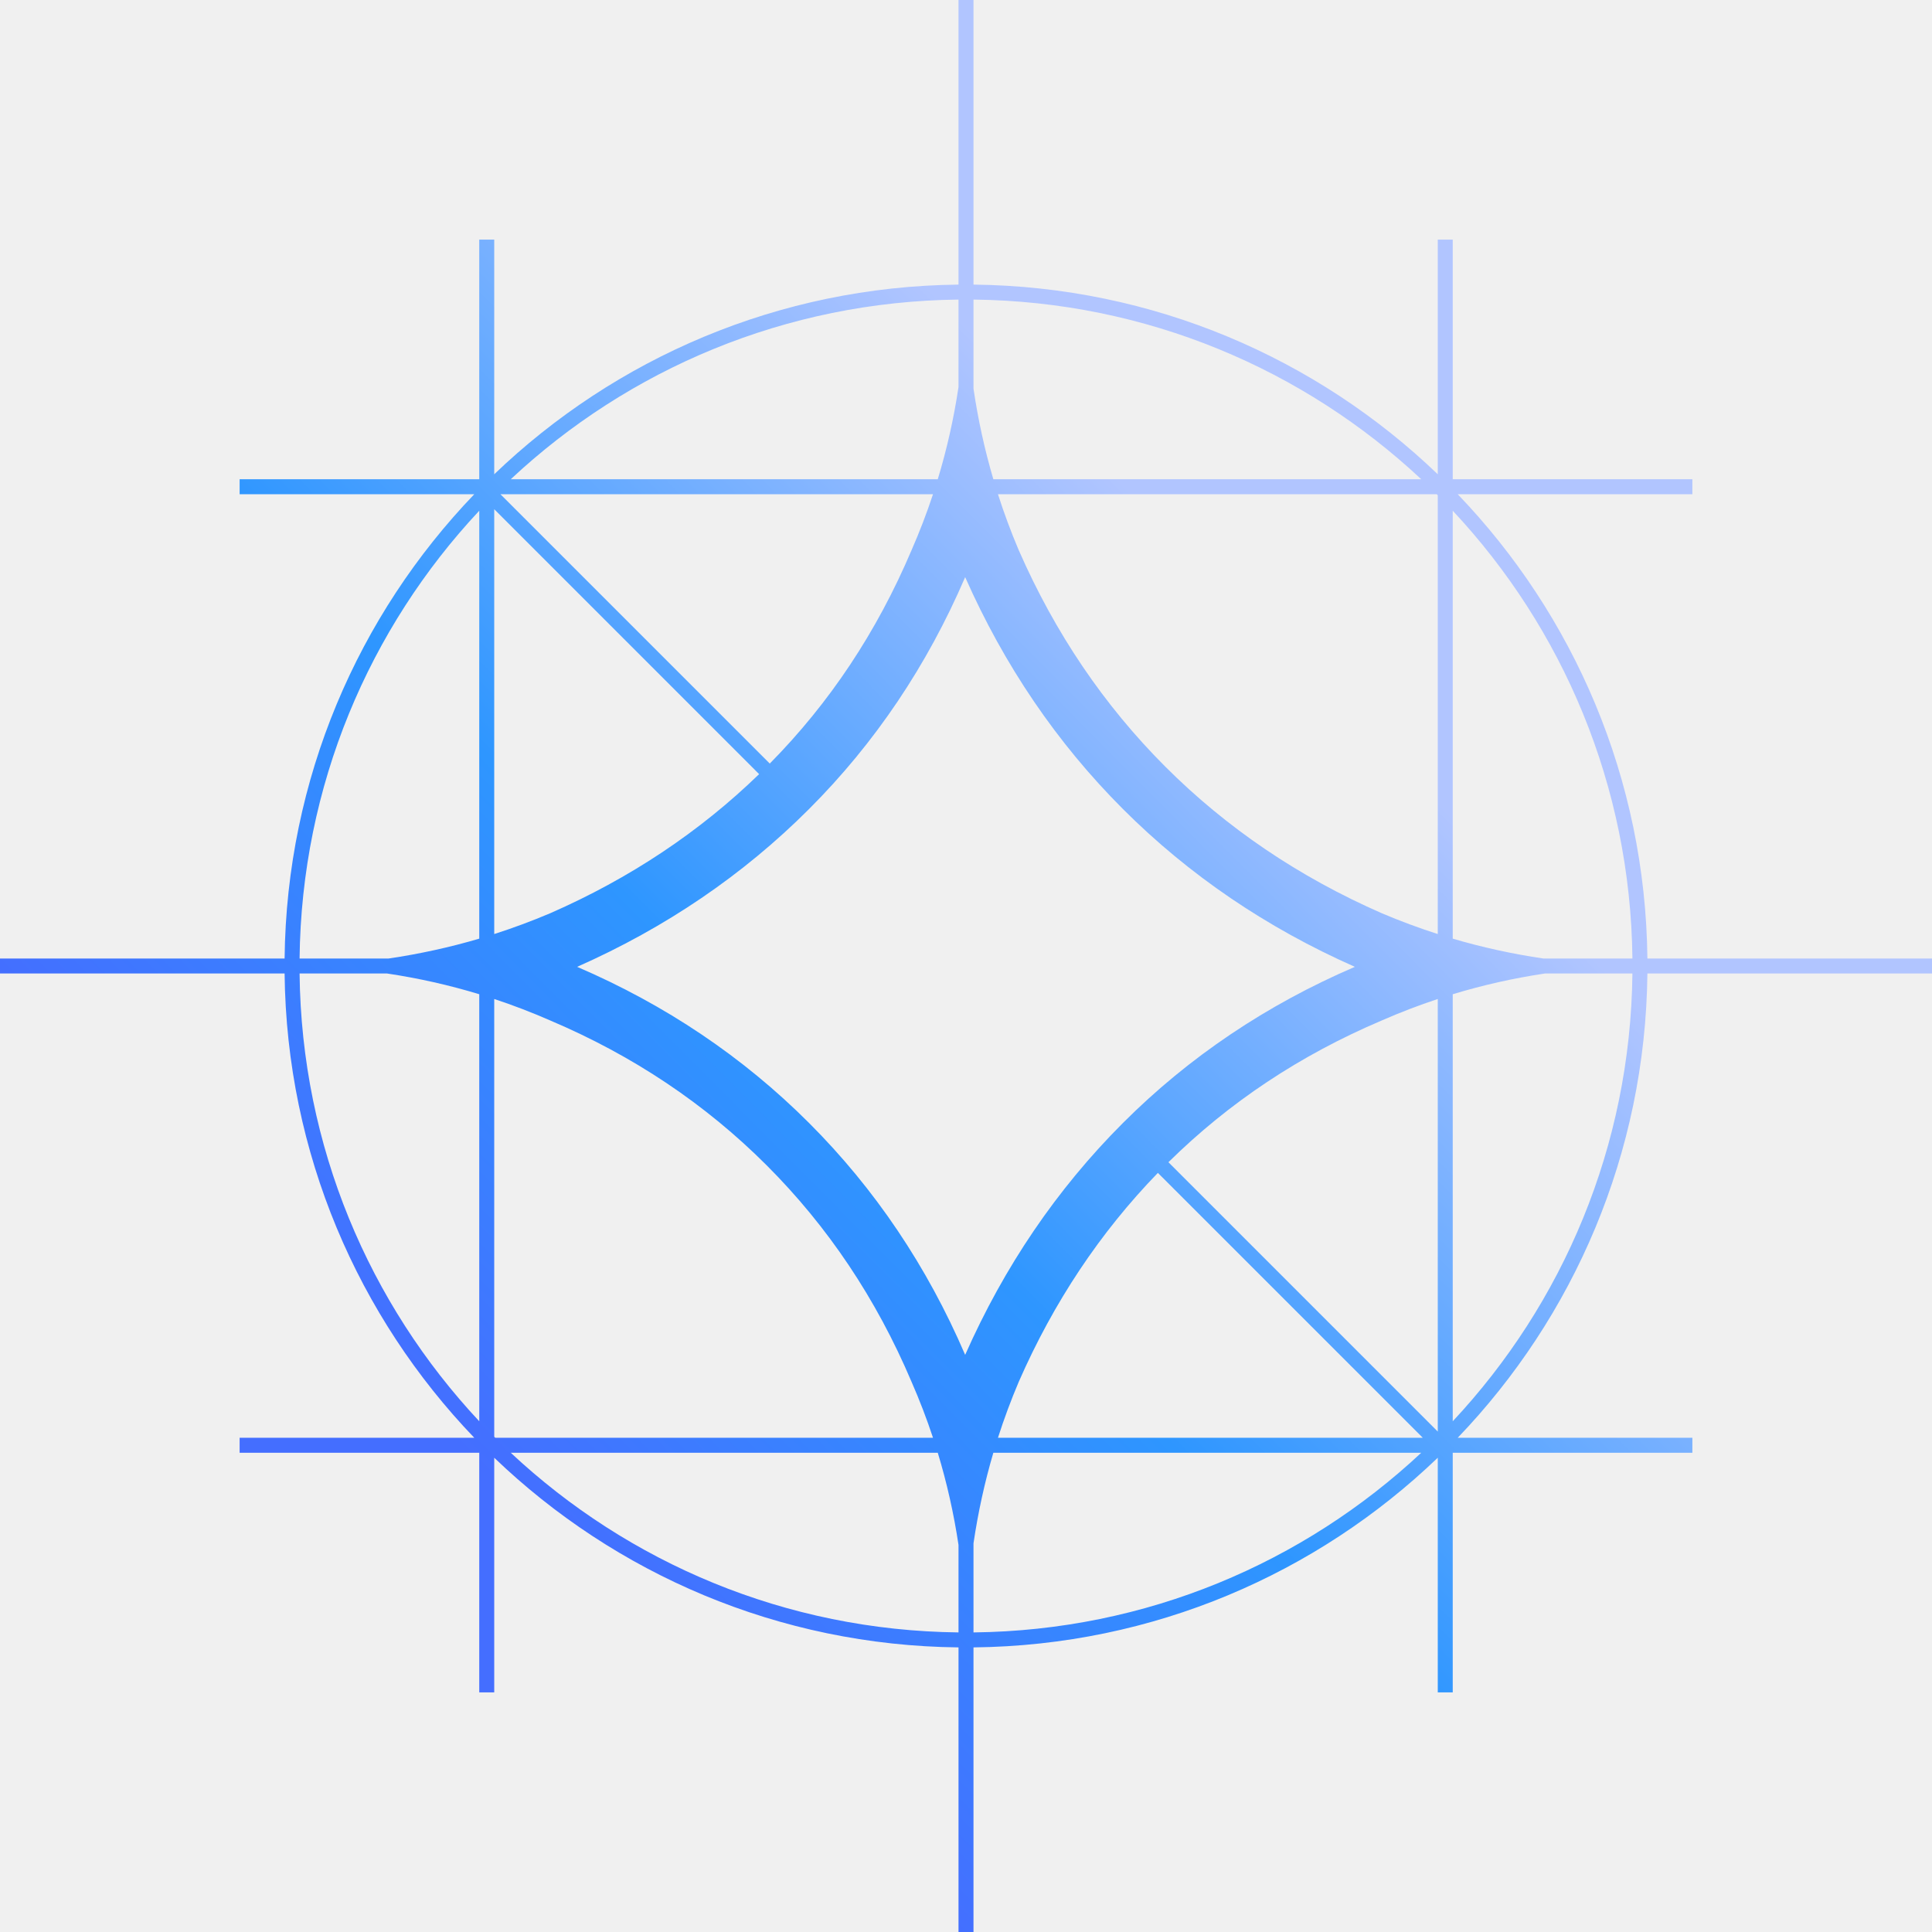
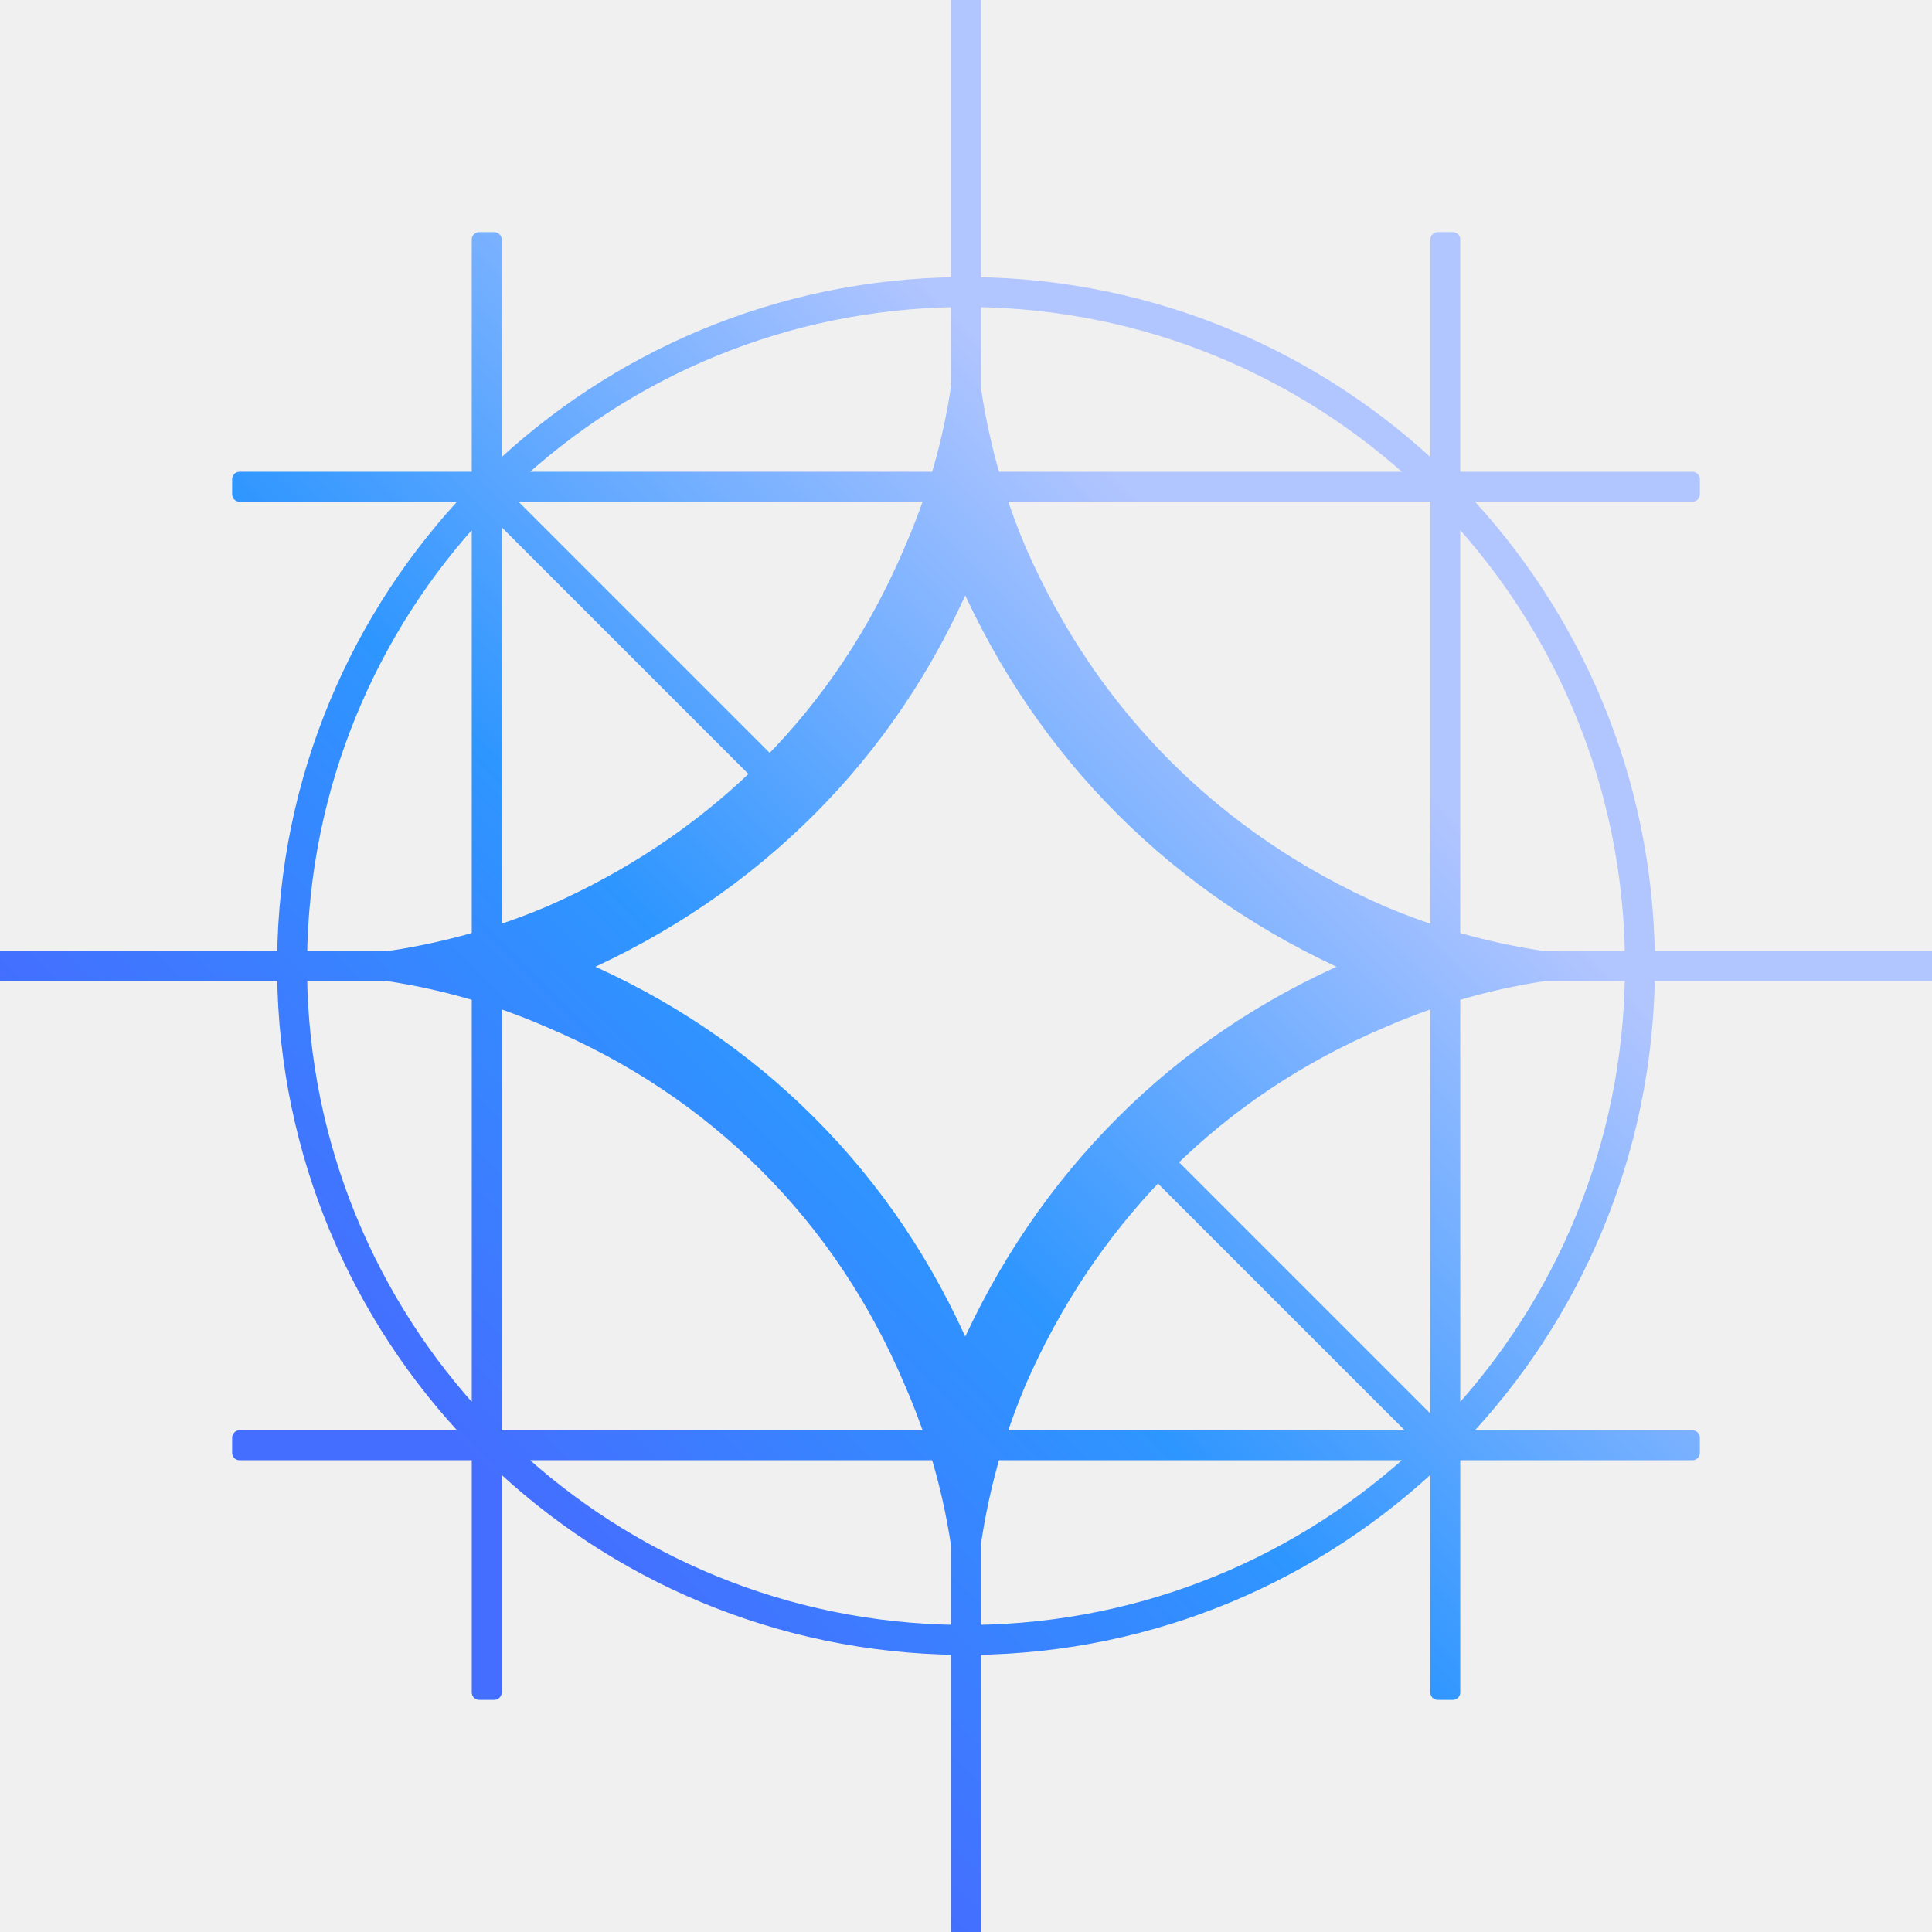
<svg xmlns="http://www.w3.org/2000/svg" width="129" height="129" viewBox="0 0 129 129" fill="none">
  <g clip-path="url(#clip0_2043_180)">
-     <path fill-rule="evenodd" clip-rule="evenodd" d="M66.326 32C65.746 30.028 65.304 28.011 65 25.949V20.003C76.556 20.13 87.056 24.662 94.898 32H66.326ZM62.615 32C63.224 29.994 63.686 27.941 64 25.842V20.003C52.443 20.13 41.944 24.662 34.102 32H62.615ZM33.414 33H62.297C61.878 34.267 61.399 35.515 60.86 36.745C58.549 42.188 55.395 46.934 51.398 50.983L33.414 33ZM32 32H16V33H31.667C23.929 41.064 19.132 51.972 19.003 64H0V65H19.003C19.132 77.028 23.929 87.936 31.667 96H16V97H32V113H33V97.333C41.064 105.071 51.972 109.868 64 109.997V129H65V109.997C77.028 109.868 87.936 105.071 96 97.333V113H97V97H113V96H97.333C105.071 87.936 109.868 77.028 109.997 65H129V64H109.997C109.868 51.972 105.071 41.064 97.333 33H113V32H97V16H96V31.667C87.936 23.929 77.028 19.132 65 19.003V0H64V19.003C51.972 19.132 41.064 23.929 33 31.667V16H32V32ZM65 108.997C76.557 108.87 87.056 104.338 94.898 97H66.326C65.746 98.972 65.304 100.989 65 103.051V108.997ZM64 103.158C63.686 101.059 63.224 99.007 62.615 97H34.102C41.944 104.338 52.443 108.87 64 108.997V103.158ZM20.003 64H25.949C28.011 63.696 30.028 63.254 32 62.674V34.102C24.662 41.944 20.13 52.443 20.003 64ZM25.842 65H20.003C20.13 76.557 24.662 87.056 32 94.898V66.385C29.994 65.776 27.941 65.314 25.842 65ZM108.997 64C108.87 52.443 104.338 41.944 97 34.102V62.674C98.972 63.254 100.989 63.696 103.051 64H108.997ZM103.158 65C101.059 65.314 99.007 65.776 97 66.385V94.898C104.338 87.056 108.87 76.556 108.997 65H103.158ZM96 95.586V66.703C94.733 67.122 93.485 67.601 92.255 68.14C86.812 70.451 82.066 73.605 78.016 77.602L96 95.586ZM96 62.366V33.068L95.933 33H66.634C67.04 34.267 67.504 35.515 68.026 36.745C70.453 42.281 73.714 47.096 77.809 51.191C81.904 55.286 86.719 58.547 92.255 60.974C93.485 61.496 94.733 61.96 96 62.366ZM33 95.933V66.703C34.267 67.122 35.515 67.601 36.745 68.14C42.281 70.491 47.096 73.714 51.191 77.809C55.286 81.904 58.509 86.719 60.86 92.255C61.399 93.485 61.878 94.733 62.297 96H33.068L33 95.933ZM33 62.366V34L50.687 51.688C46.703 55.55 42.055 58.646 36.745 60.974C35.515 61.496 34.267 61.96 33 62.366ZM66.634 96H95L77.312 78.313C73.45 82.297 70.354 86.945 68.026 92.255C67.504 93.485 67.04 94.733 66.634 96ZM54.02 54.02C49.604 58.436 44.431 61.946 38.536 64.556C44.431 67.091 49.605 70.565 54.02 74.98C58.435 79.395 61.909 84.569 64.444 90.464C67.054 84.569 70.564 79.396 74.98 74.98C79.395 70.565 84.569 67.091 90.464 64.556C84.569 61.946 79.396 58.436 74.98 54.02C70.564 49.604 67.054 44.431 64.444 38.536C61.909 44.431 58.435 49.605 54.02 54.02Z" fill="url(#paint0_linear_2043_180)" />
+     <path fill-rule="evenodd" clip-rule="evenodd" d="M66.326 32C65.746 30.028 65.304 28.011 65 25.949V20.003C76.556 20.13 87.056 24.662 94.898 32H66.326ZM62.615 32C63.224 29.994 63.686 27.941 64 25.842V20.003C52.443 20.13 41.944 24.662 34.102 32H62.615ZM33.414 33H62.297C61.878 34.267 61.399 35.515 60.86 36.745C58.549 42.188 55.395 46.934 51.398 50.983L33.414 33ZM32 32H16V33H31.667C23.929 41.064 19.132 51.972 19.003 64H0V65H19.003C19.132 77.028 23.929 87.936 31.667 96H16V97H32V113H33V97.333C41.064 105.071 51.972 109.868 64 109.997V129H65V109.997C77.028 109.868 87.936 105.071 96 97.333V113H97V97H113V96H97.333C105.071 87.936 109.868 77.028 109.997 65H129V64H109.997C109.868 51.972 105.071 41.064 97.333 33H113V32H97V16H96V31.667C87.936 23.929 77.028 19.132 65 19.003V0H64V19.003C51.972 19.132 41.064 23.929 33 31.667V16H32V32ZM65 108.997C76.557 108.87 87.056 104.338 94.898 97H66.326C65.746 98.972 65.304 100.989 65 103.051V108.997ZM64 103.158C63.686 101.059 63.224 99.007 62.615 97H34.102C41.944 104.338 52.443 108.87 64 108.997V103.158ZM20.003 64H25.949C28.011 63.696 30.028 63.254 32 62.674V34.102C24.662 41.944 20.13 52.443 20.003 64ZM25.842 65H20.003C20.13 76.557 24.662 87.056 32 94.898V66.385C29.994 65.776 27.941 65.314 25.842 65ZM108.997 64C108.87 52.443 104.338 41.944 97 34.102V62.674C98.972 63.254 100.989 63.696 103.051 64H108.997ZM103.158 65C101.059 65.314 99.007 65.776 97 66.385V94.898C104.338 87.056 108.87 76.556 108.997 65H103.158ZM96 95.586V66.703C94.733 67.122 93.485 67.601 92.255 68.14C86.812 70.451 82.066 73.605 78.016 77.602L96 95.586ZM96 62.366V33.068L95.933 33H66.634C67.04 34.267 67.504 35.515 68.026 36.745C70.453 42.281 73.714 47.096 77.809 51.191C81.904 55.286 86.719 58.547 92.255 60.974C93.485 61.496 94.733 61.96 96 62.366ZM33 95.933V66.703C34.267 67.122 35.515 67.601 36.745 68.14C42.281 70.491 47.096 73.714 51.191 77.809C55.286 81.904 58.509 86.719 60.86 92.255C61.399 93.485 61.878 94.733 62.297 96H33.068L33 95.933ZM33 62.366V34L50.687 51.688C46.703 55.55 42.055 58.646 36.745 60.974C35.515 61.496 34.267 61.96 33 62.366ZM66.634 96H95L77.312 78.313C73.45 82.297 70.354 86.945 68.026 92.255C67.504 93.485 67.04 94.733 66.634 96ZM54.02 54.02C49.604 58.436 44.431 61.946 38.536 64.556C44.431 67.091 49.605 70.565 54.02 74.98C58.435 79.395 61.909 84.569 64.444 90.464C67.054 84.569 70.564 79.396 74.98 74.98C79.395 70.565 84.569 67.091 90.464 64.556C84.569 61.946 79.396 58.436 74.98 54.02C70.564 49.604 67.054 44.431 64.444 38.536C61.909 44.431 58.435 49.605 54.02 54.02Z" fill="url(#paint0_linear_2043_180)" stroke="url(#paint0_linear_2043_180)" stroke-width="1" stroke-linejoin="round" />
  </g>
  <defs>
    <linearGradient id="paint0_linear_2043_180" x1="31.5" y1="97.5" x2="97" y2="32.5" gradientUnits="userSpaceOnUse">
      <stop stop-color="#446EFF" />
      <stop offset="0.367" stop-color="#2E96FF" />
      <stop offset="0.832" stop-color="#B1C5FF" />
    </linearGradient>
    <clipPath id="clip0_2043_180">
      <rect width="129" height="129" fill="white" />
    </clipPath>
  </defs>
</svg>
